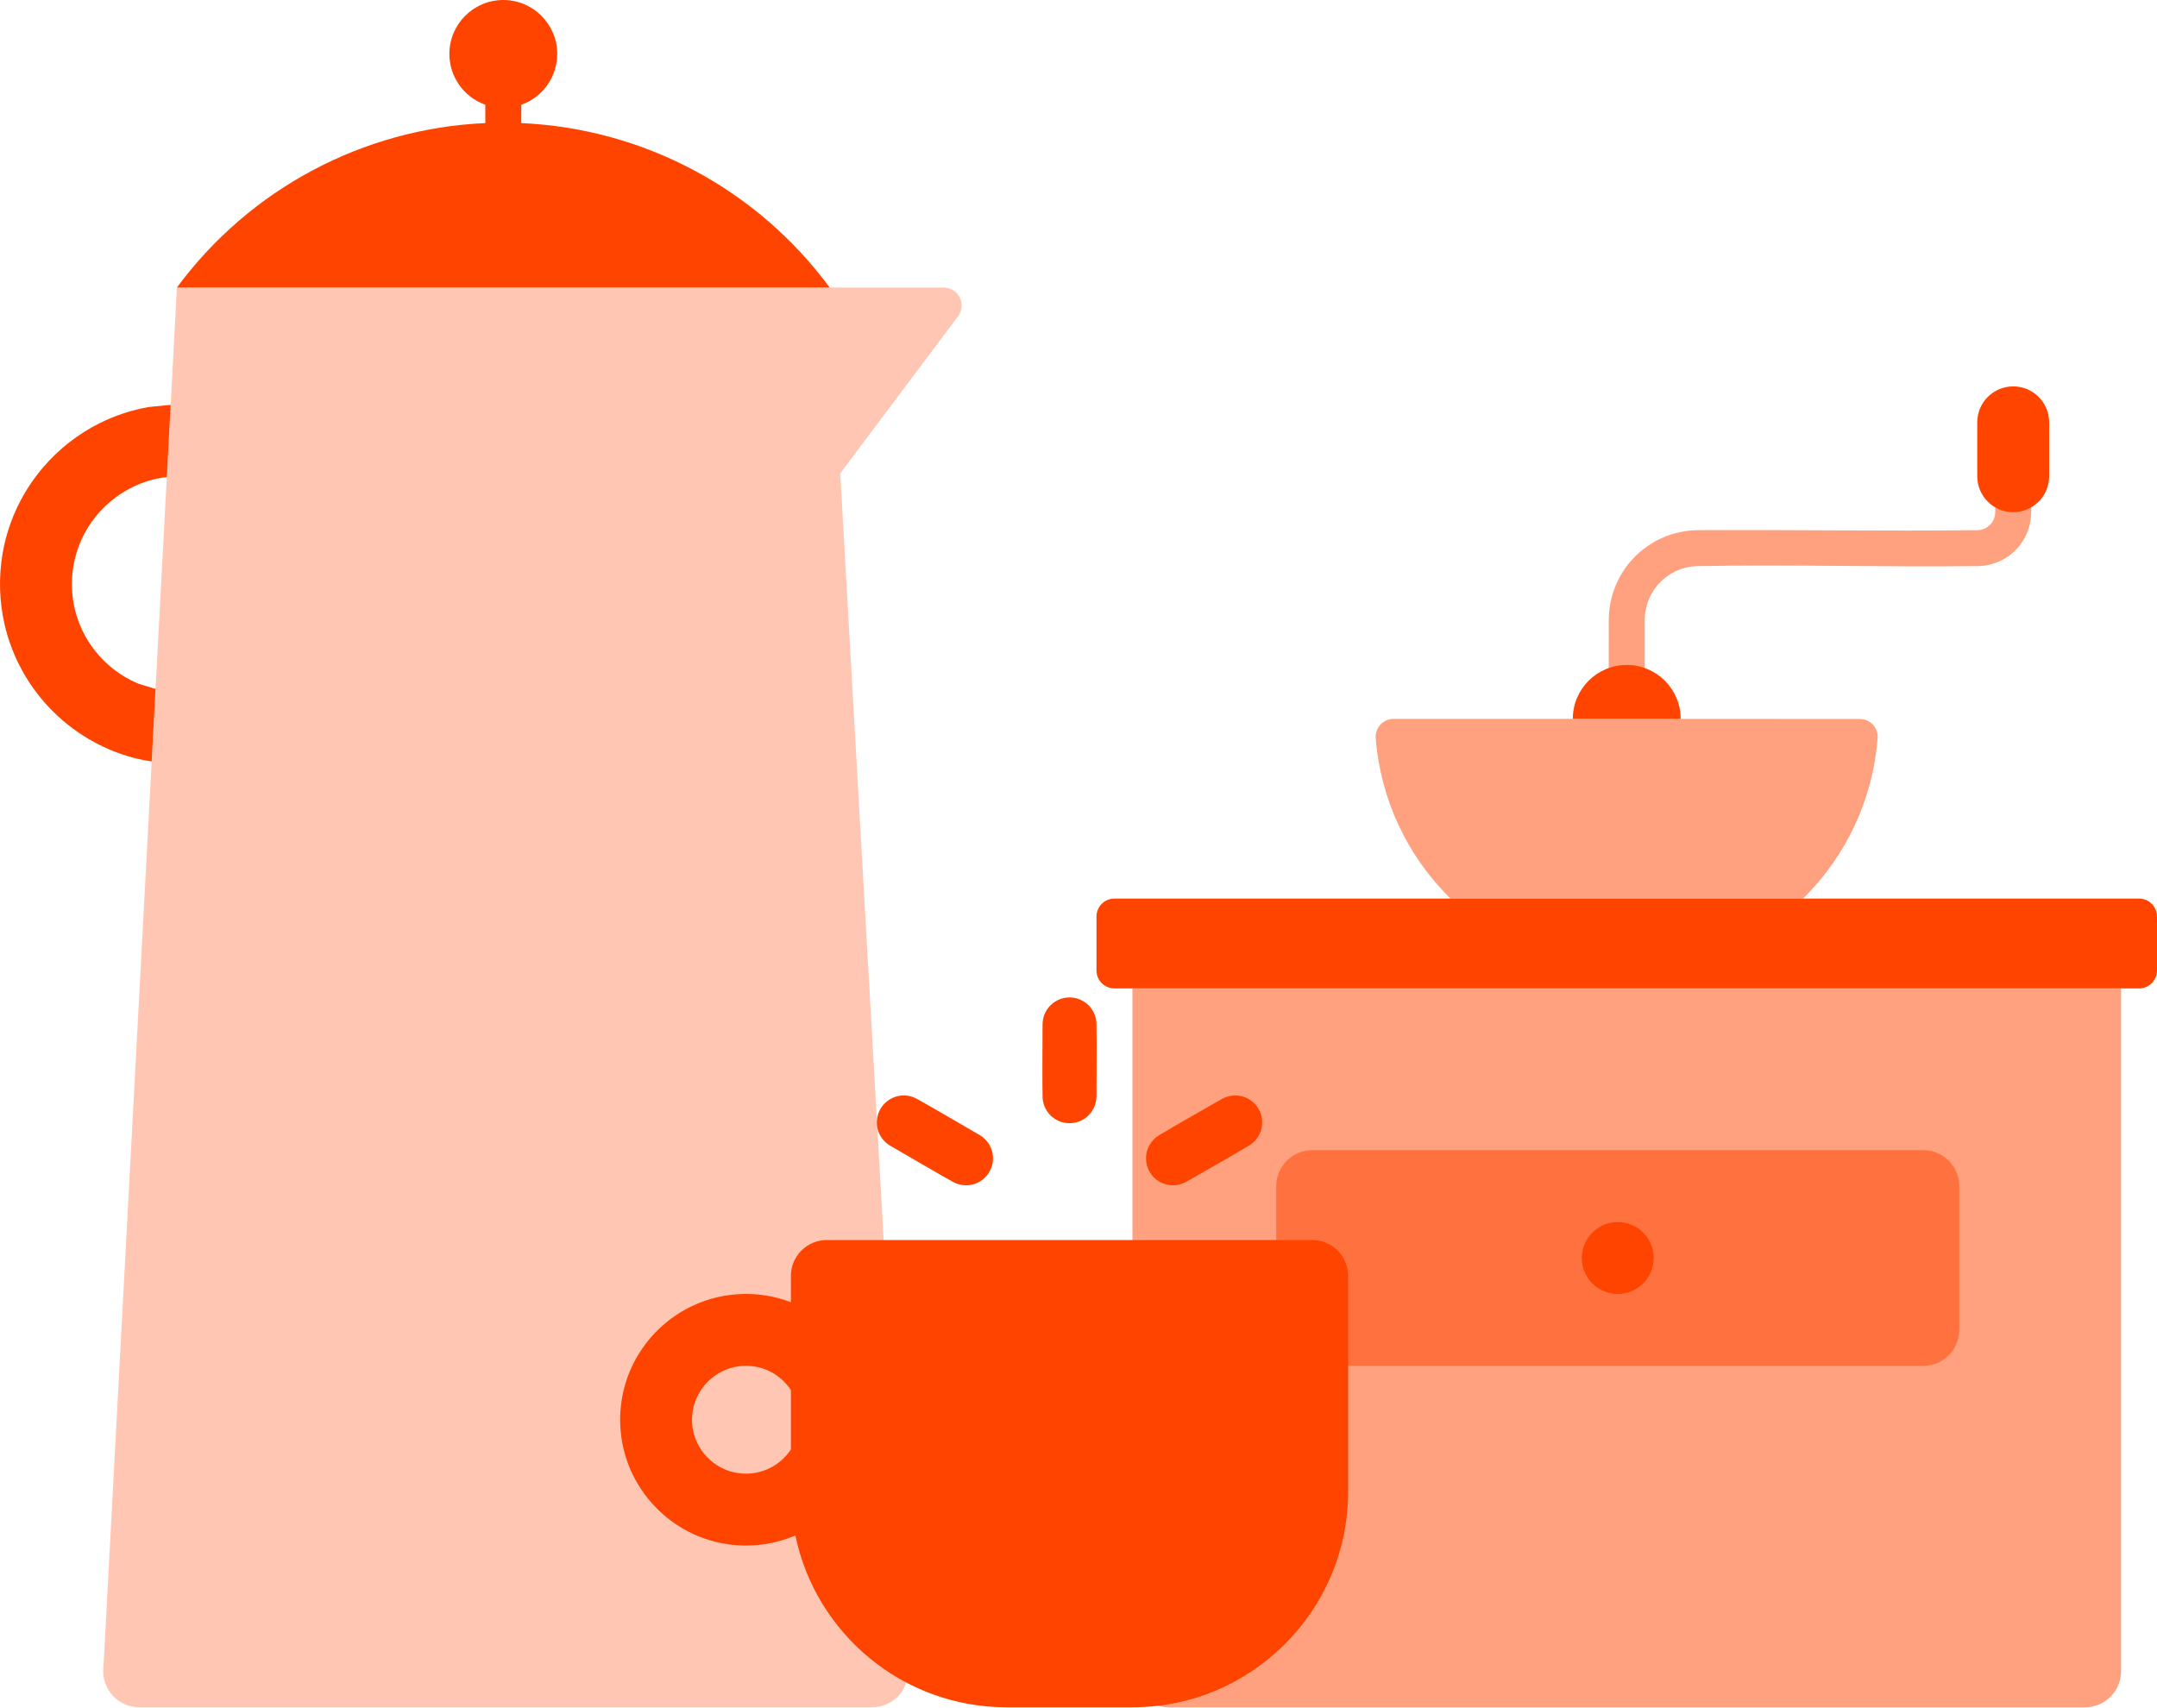
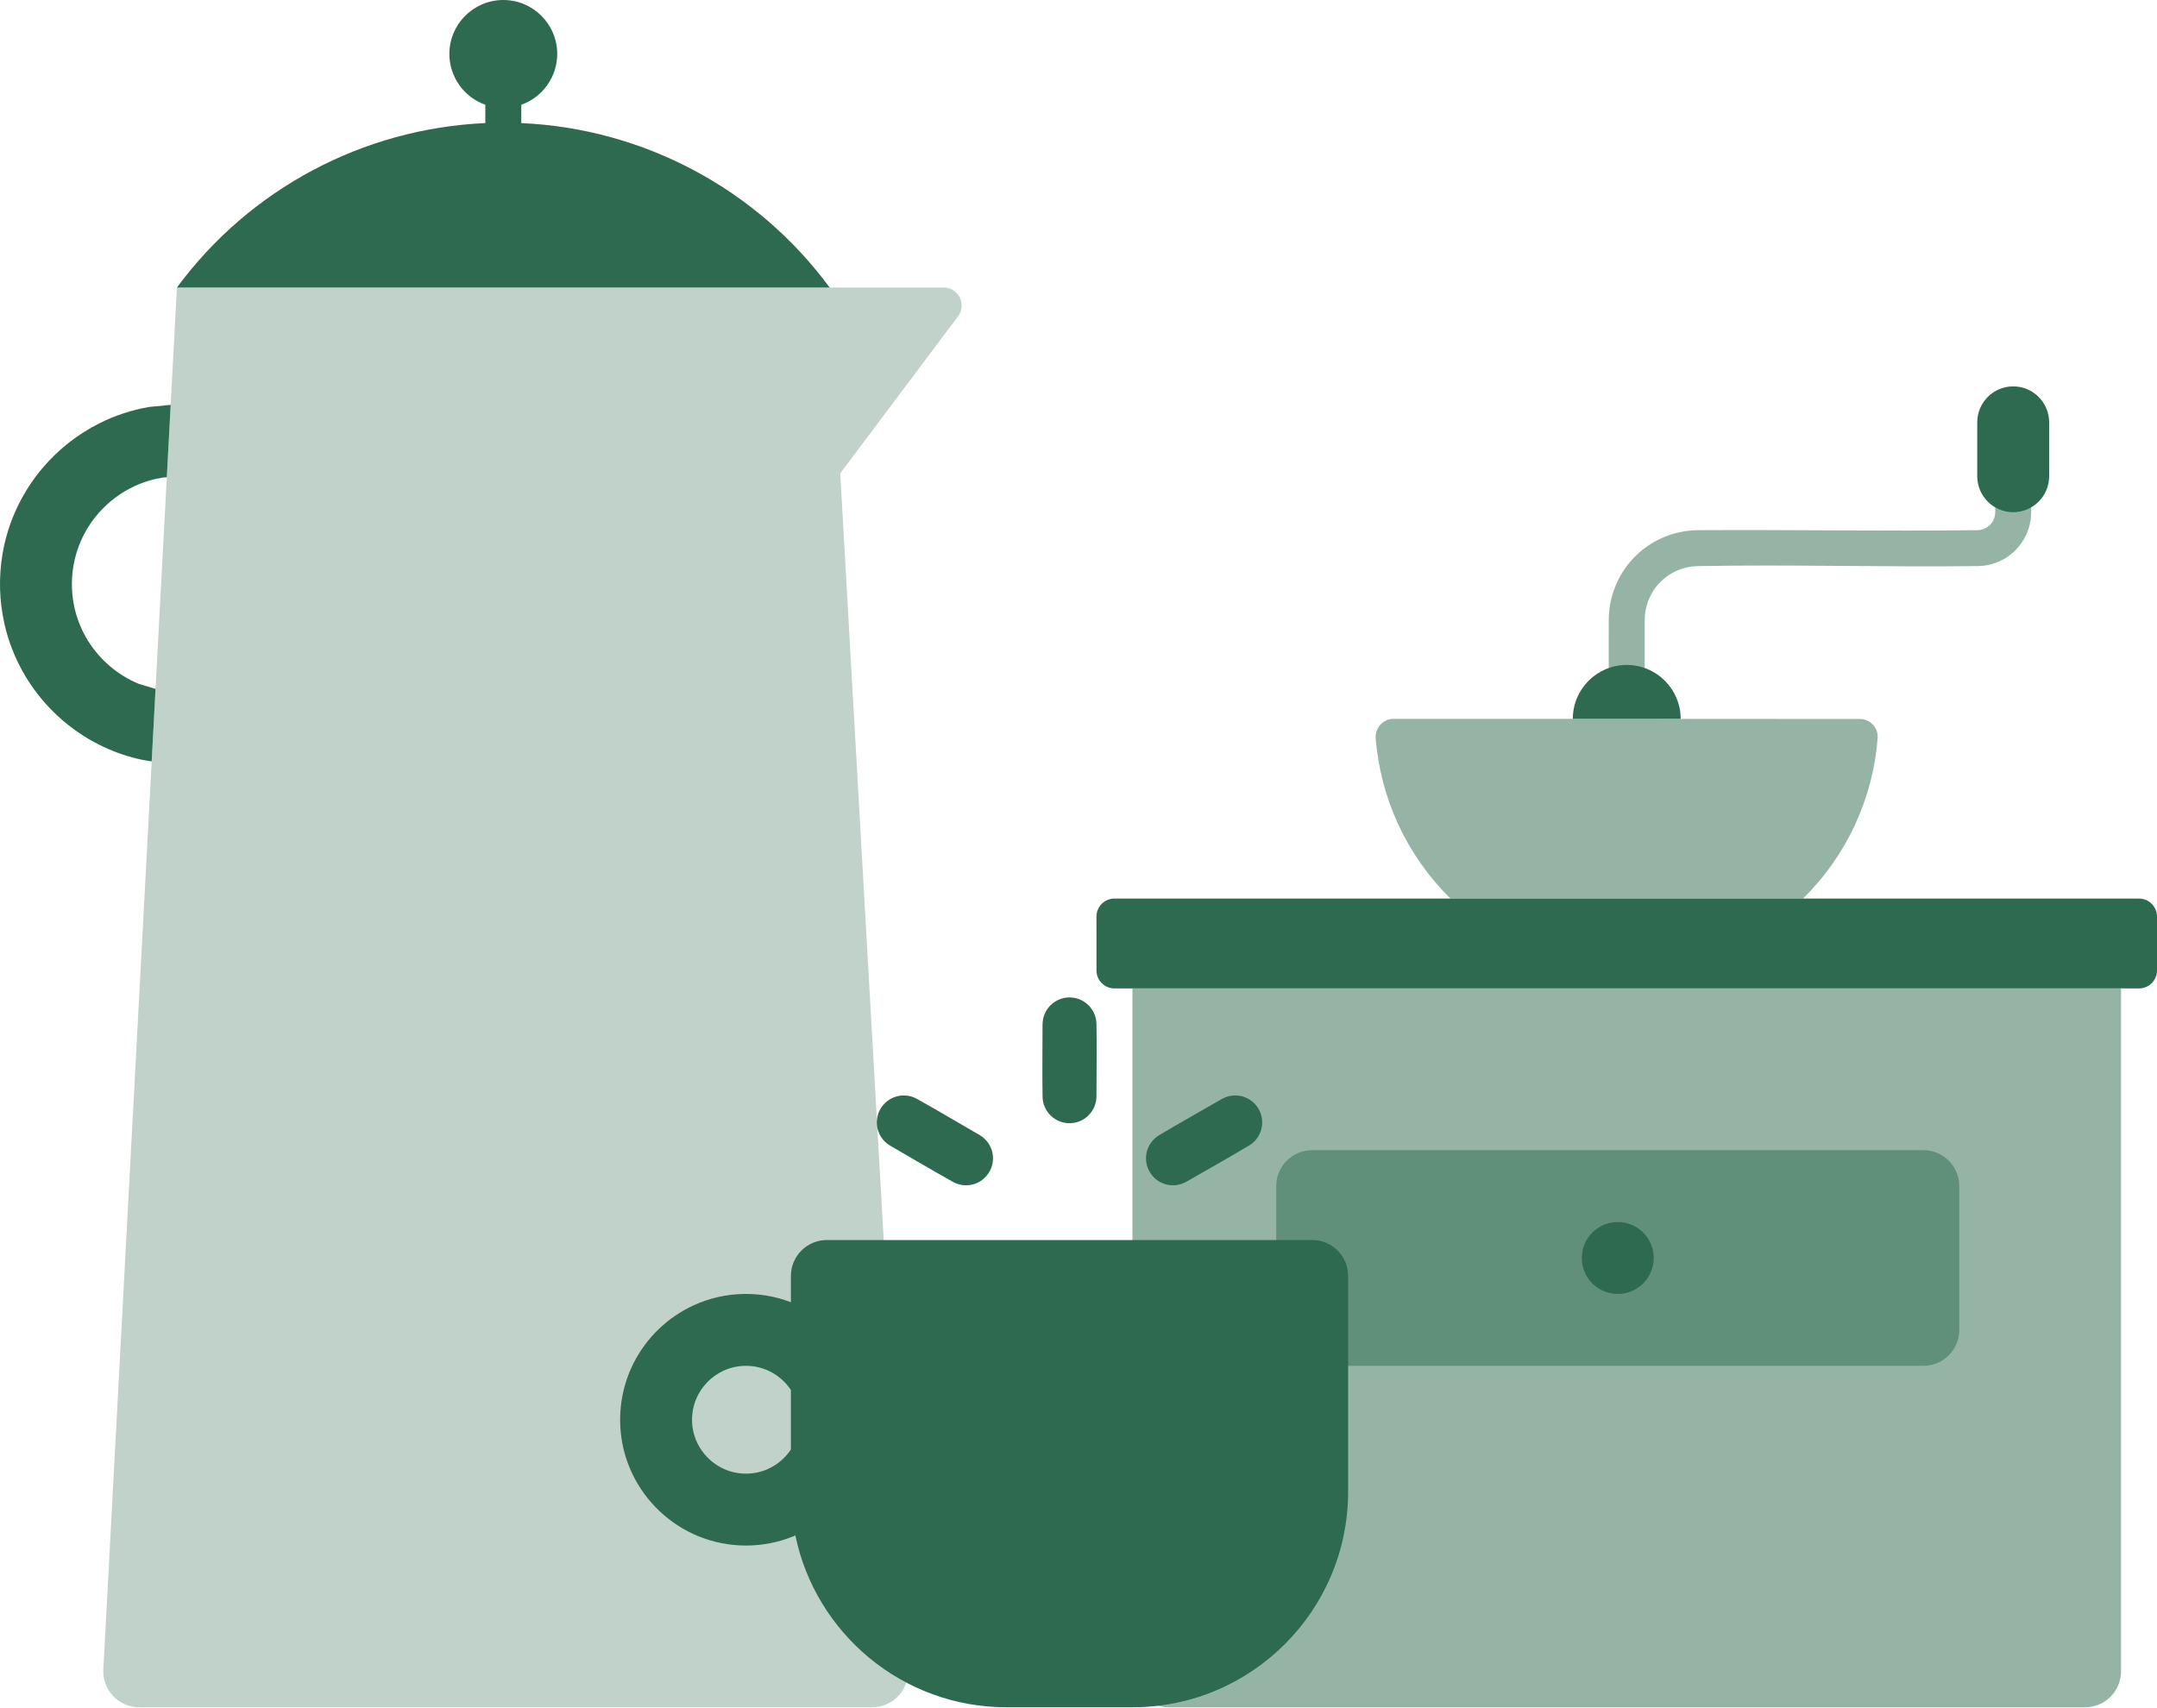
<svg xmlns="http://www.w3.org/2000/svg" viewBox="0 0 240 190" fill-rule="evenodd" clip-rule="evenodd" stroke-linejoin="round" stroke-miterlimit="1.414">
  <path fill="none" d="M0 0h240v190H0z" />
  <clipPath id="a">
    <path d="M0 0h240v190H0z" />
  </clipPath>
-   <g clip-path="url(#a)" fill="#f40">
+   <g clip-path="url(#a)" fill="#2D6A4F">
    <path d="M92.316 32H105a2 2 0 0 1 1.6 3.2L93.489 52.682m7.545 133.092A3.997 3.997 0 0 1 97.041 190H15.493a3.999 3.999 0 0 1-3.995-4.213L19.684 32h72.632l8.718 153.774z" fill-opacity=".3" />
    <path d="M18.989 45.055l-.429 8.057-.468.038c-1.09.174-2.154.5-3.154.967a12.12 12.12 0 0 0-3.917 2.927 12.032 12.032 0 0 0-2.023 3.159 12.065 12.065 0 0 0-.691 7.51c.252 1.091.66 2.146 1.207 3.123a12.103 12.103 0 0 0 5.957 5.28l1.835.55-.429 8.073a18.475 18.475 0 0 1-4.207-1.127c-.753-.3-1.488-.64-2.2-1.027a20.122 20.122 0 0 1-7.938-7.843 19.901 19.901 0 0 1-2.019-5.228 20.125 20.125 0 0 1-.222-7.929 19.876 19.876 0 0 1 1.378-4.59 20.027 20.027 0 0 1 3.054-4.898 20.145 20.145 0 0 1 6.392-5.017 19.896 19.896 0 0 1 5.47-1.789l2.404-.236zM54 11.658A6.006 6.006 0 0 1 50 6c0-3.311 2.689-6 6-6s6 2.689 6 6a6.006 6.006 0 0 1-4 5.658v2.04A45.116 45.116 0 0 1 92.316 32H19.684A45.116 45.116 0 0 1 54 13.698v-2.04z" />
    <path d="M218 132c0-2.208-1.792-4-4-4h-68c-2.208 0-4 1.792-4 4v16c0 2.208 1.792 4 4 4h68c2.208 0 4-1.792 4-4v-16z" fill-opacity=".5" />
    <path d="M236 110v76c0 2.208-1.792 4-4 4H130c-2.208 0-4-1.792-4-4v-76h110zm-35.389-10a28.027 28.027 0 0 0 8.309-17.88 1.987 1.987 0 0 0-1.982-2.106C198.147 80 163.853 80 155.062 80a2 2 0 0 0-1.997 2.121A28.12 28.12 0 0 0 161.389 100h39.222zM183 76h-4c0-2.375-.014-4.749.001-7.124a10.023 10.023 0 0 1 2.67-6.679 9.997 9.997 0 0 1 7.205-3.196c10.391-.063 20.783.128 31.173-.002.214-.008.424-.044.625-.116a2.018 2.018 0 0 0 1.192-1.163c.091-.235.131-.481.134-.733V53h4v4.012a6.046 6.046 0 0 1-.303 1.872 6.026 6.026 0 0 1-1.561 2.463 6.021 6.021 0 0 1-3.396 1.607 6.499 6.499 0 0 1-.591.044c-10.432.131-20.867-.19-31.298.004a6.145 6.145 0 0 0-1.874.349 6.04 6.04 0 0 0-2.375 1.567 6.024 6.024 0 0 0-1.251 2.059 6.123 6.123 0 0 0-.351 2.029V76z" fill-opacity=".5" />
    <path d="M180 136c2.208 0 4 1.792 4 4s-1.792 4-4 4-4-1.792-4-4 1.792-4 4-4zm58-36a2 2 0 0 1 2 2v6a2 2 0 0 1-2 2H124a2 2 0 0 1-2-2v-6a2 2 0 0 1 2-2h114zm-51-20a6 6 0 1 0-12 0h12zm33-33c0-2.208 1.792-4 4-4s4 1.792 4 4v6c0 2.208-1.792 4-4 4s-4-1.792-4-4v-6zM146 138c2.208 0 4 1.792 4 4v24c0 13.246-10.754 24-24 24h-14c-11.575 0-21.247-8.212-23.503-19.122l-.207.087A14.007 14.007 0 0 1 83 172c-1.81 0-3.614-.35-5.29-1.035a14.092 14.092 0 0 1-7.329-6.898 13.924 13.924 0 0 1-1.245-4.11 14.102 14.102 0 0 1 .115-4.606c.248-1.293.681-2.55 1.282-3.722a14.072 14.072 0 0 1 6.553-6.32 13.92 13.92 0 0 1 5.733-1.308h.362c.653.013 1.304.062 1.95.16.98.15 1.943.406 2.869.76V142c0-2.208 1.792-4 4-4h54zm-58 16.685a6.09 6.09 0 0 0-2.342-2.065 5.908 5.908 0 0 0-2.421-.615c-.106-.004-.211-.005-.316-.004a5.913 5.913 0 0 0-2.449.556 6.061 6.061 0 0 0-3.004 3.114 5.913 5.913 0 0 0-.428 1.632 5.94 5.94 0 0 0 .787 3.737 6.084 6.084 0 0 0 2.778 2.463c.729.319 1.52.486 2.315.496a5.99 5.99 0 0 0 2.343-.44A6.028 6.028 0 0 0 88 161.314v-6.629zm12.682-32.773c.242.014.48.049.714.116.204.059.398.142.586.24 2.356 1.313 4.672 2.695 7.007 4.044a3.016 3.016 0 0 1 .935.844 3.02 3.02 0 0 1 .54 2.145 3.027 3.027 0 0 1-1.448 2.192 2.983 2.983 0 0 1-1.647.414 3.003 3.003 0 0 1-1.3-.355c-2.356-1.313-4.672-2.696-7.008-4.044a2.996 2.996 0 0 1-1.445-3.169 2.993 2.993 0 0 1 .782-1.507c.251-.262.55-.477.877-.633a3.01 3.01 0 0 1 1.226-.289c.091 0 .09 0 .181.002zm36.817-.002a3.01 3.01 0 0 1 1.226.289 3.014 3.014 0 0 1 1.398 1.37 3.002 3.002 0 0 1-1.106 3.892c-2.315 1.384-4.671 2.698-7.006 4.047a3.034 3.034 0 0 1-1.199.387 3.018 3.018 0 0 1-2.128-.605 3.023 3.023 0 0 1-1.173-2.35 3.033 3.033 0 0 1 .464-1.634 3.027 3.027 0 0 1 .958-.948c2.315-1.383 4.67-2.698 7.006-4.046.159-.089.321-.167.493-.228.286-.102.583-.155.886-.172.091-.002.09-.002.181-.002zm-18.353-10.906c.325.021.642.083.946.202a3.02 3.02 0 0 1 1.72 1.748c.113.306.171.624.186.949.044 2.699.002 5.398.002 8.097a3.018 3.018 0 0 1-.931 2.172 3 3 0 0 1-5.067-2.075c-.044-2.699-.002-5.398-.002-8.097.006-.358.063-.71.188-1.046a3.022 3.022 0 0 1 1.811-1.782c.308-.109.627-.161.952-.172.098 0 .098 0 .195.004z" />
  </g>
</svg>
